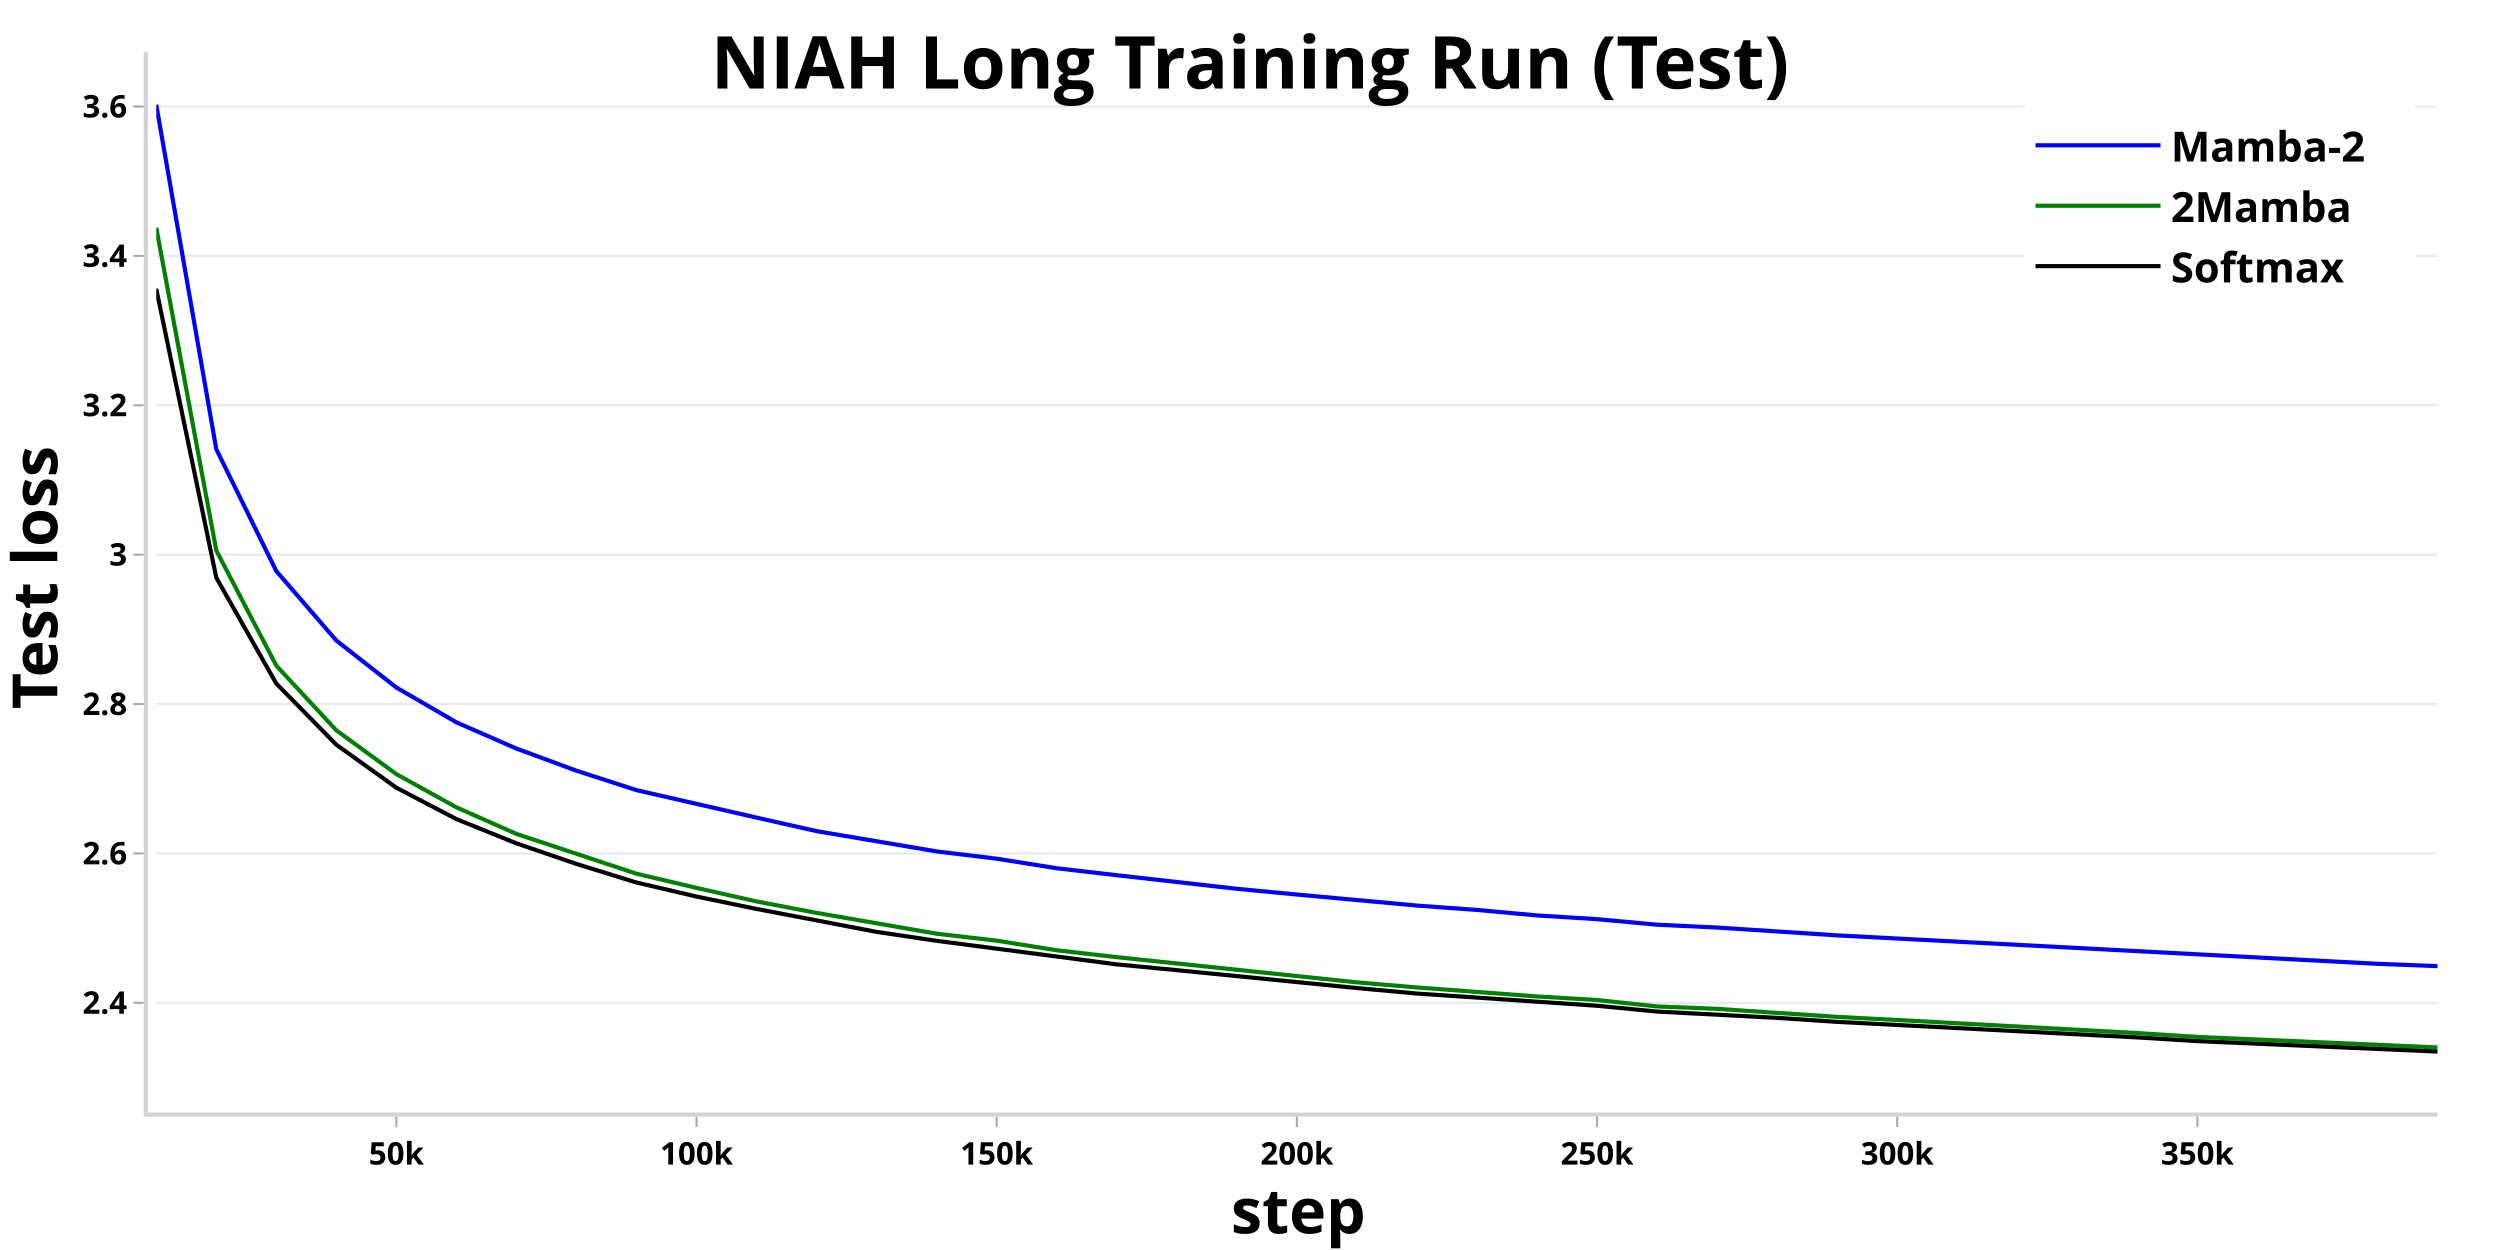
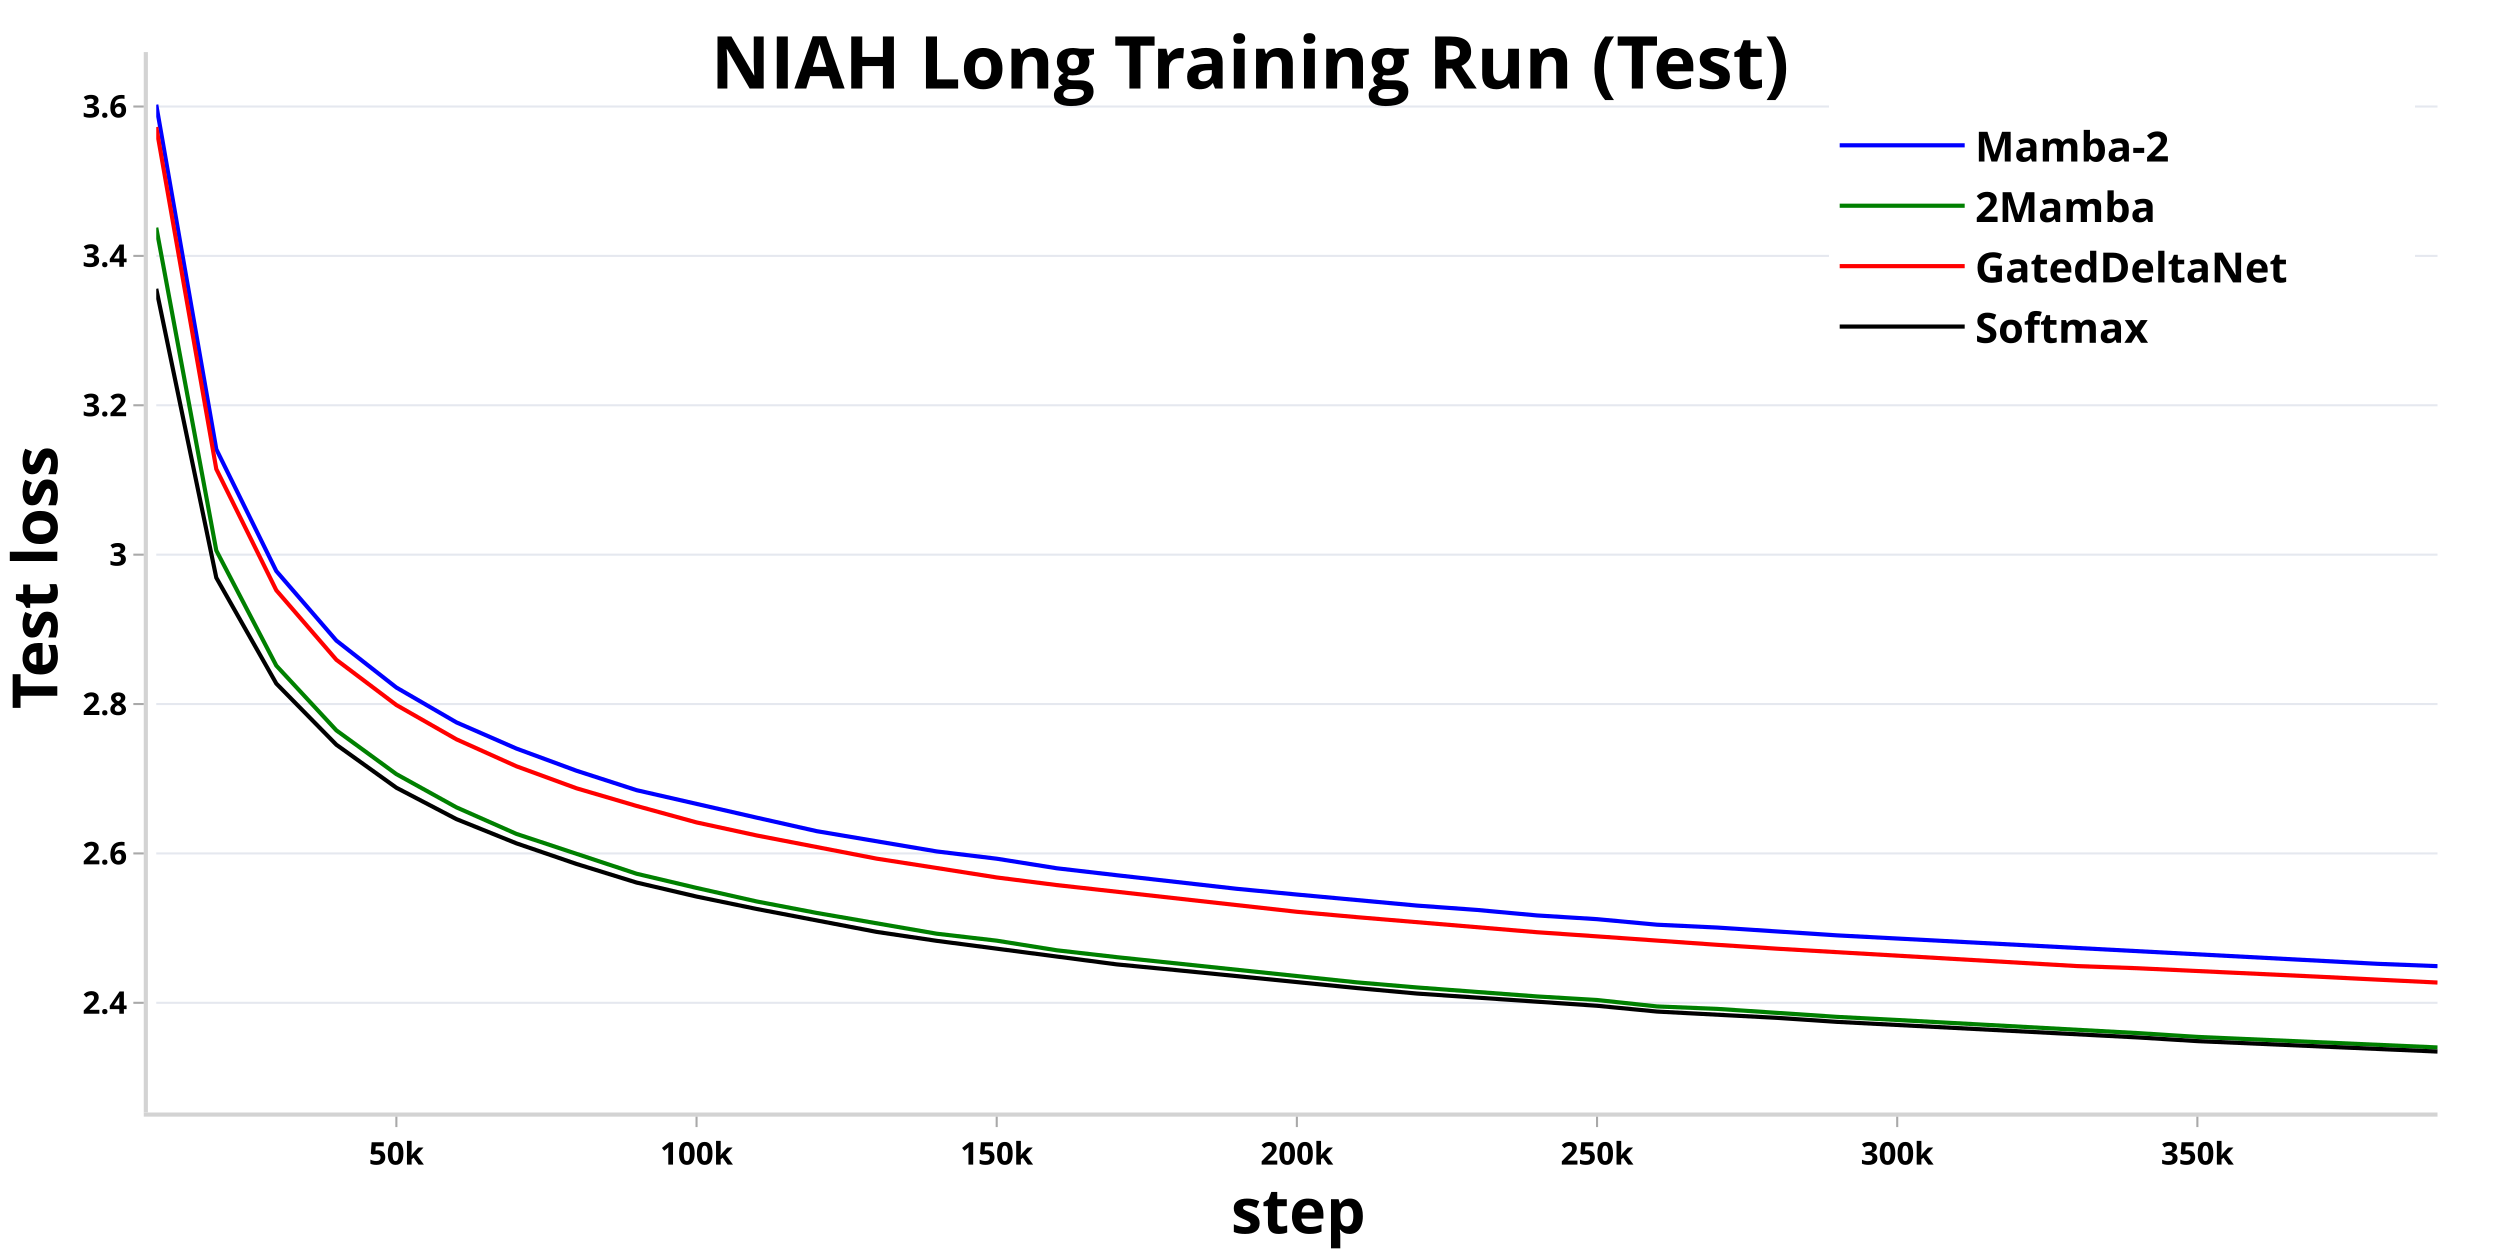
<svg xmlns="http://www.w3.org/2000/svg" class="main-svg" width="1200" height="600" style="" viewBox="0 0 1200 600">
  <rect x="0" y="0" width="1200" height="600" style="fill: rgb(255, 255, 255); fill-opacity: 1;" />
-   <defs id="defs-9033dd">
+   <defs id="defs-a5cc54">
    <g class="clips">
-       <clipPath id="clip9033ddxyplot" class="plotclip">
+       <clipPath id="clipa5cc54xyplot" class="plotclip">
        <rect width="1095" height="505" />
      </clipPath>
-       <clipPath class="axesclip" id="clip9033ddx">
+       <clipPath class="axesclip" id="clipa5cc54x">
        <rect x="75" y="0" width="1095" height="600" />
      </clipPath>
-       <clipPath class="axesclip" id="clip9033ddy">
+       <clipPath class="axesclip" id="clipa5cc54y">
        <rect x="0" y="25" width="1200" height="505" />
      </clipPath>
-       <clipPath class="axesclip" id="clip9033ddxy">
+       <clipPath class="axesclip" id="clipa5cc54xy">
        <rect x="75" y="25" width="1095" height="505" />
      </clipPath>
    </g>
    <g class="gradients" />
    <g class="patterns" />
  </defs>
  <g class="bglayer" />
  <g class="layer-below">
    <g class="imagelayer" />
    <g class="shapelayer" />
  </g>
  <g class="cartesianlayer">
    <g class="subplot xy">
      <g class="layer-subplot">
        <g class="shapelayer" />
        <g class="imagelayer" />
      </g>
      <g class="minor-gridlayer">
        <g class="x" />
        <g class="y" />
      </g>
      <g class="gridlayer">
        <g class="x" />
        <g class="y">
          <path class="ygrid crisp" transform="translate(0,481.35)" d="M75,0h1095" style="stroke: rgb(229, 232, 239); stroke-opacity: 1; stroke-width: 1px;" />
          <path class="ygrid crisp" transform="translate(0,409.64)" d="M75,0h1095" style="stroke: rgb(229, 232, 239); stroke-opacity: 1; stroke-width: 1px;" />
          <path class="ygrid crisp" transform="translate(0,337.94)" d="M75,0h1095" style="stroke: rgb(229, 232, 239); stroke-opacity: 1; stroke-width: 1px;" />
          <path class="ygrid crisp" transform="translate(0,266.24)" d="M75,0h1095" style="stroke: rgb(229, 232, 239); stroke-opacity: 1; stroke-width: 1px;" />
          <path class="ygrid crisp" transform="translate(0,194.53)" d="M75,0h1095" style="stroke: rgb(229, 232, 239); stroke-opacity: 1; stroke-width: 1px;" />
          <path class="ygrid crisp" transform="translate(0,122.83)" d="M75,0h1095" style="stroke: rgb(229, 232, 239); stroke-opacity: 1; stroke-width: 1px;" />
          <path class="ygrid crisp" transform="translate(0,51.13)" d="M75,0h1095" style="stroke: rgb(229, 232, 239); stroke-opacity: 1; stroke-width: 1px;" />
        </g>
      </g>
      <g class="zerolinelayer" />
      <g class="layer-between">
        <g class="shapelayer" />
        <g class="imagelayer" />
      </g>
      <path class="xlines-below" />
      <path class="ylines-below" />
      <g class="overlines-below" />
      <g class="xaxislayer-below" />
      <g class="yaxislayer-below" />
      <g class="overaxes-below" />
      <g class="overplot">
-         <g class="xy" transform="translate(75,25)" clip-path="url(#clip9033ddxyplot)">
+         <g class="xy" transform="translate(75,25)" clip-path="url(#clipa5cc54xyplot)">
          <g class="scatterlayer mlayer">
-             <g class="trace scatter trace767e09" style="stroke-miterlimit: 2; opacity: 1;">
+             <g class="trace scatter trace6de510" style="stroke-miterlimit: 2; opacity: 1;">
              <g class="fills" />
              <g class="errorbars" />
              <g class="lines">
                <path class="js-line" d="M0,25.25L28.82,190.63L57.63,249.12L86.45,282.48L115.26,305.02L144.08,321.74L172.89,334.32L201.71,344.95L230.53,354.28L288.16,367.46L316.97,373.95L374.61,383.69L403.42,387.18L432.24,391.77L461.05,395.11L518.68,401.63L547.5,404.38L605.13,409.68L633.95,411.77L662.76,414.41L691.58,416.2L720.39,418.86L749.21,420.22L806.84,423.98L835.66,425.49L1066.18,437.63L1095,438.75" style="vector-effect: none; fill: none; stroke: rgb(0, 0, 255); stroke-opacity: 1; stroke-width: 2px; opacity: 1;" />
              </g>
              <g class="points" />
              <g class="text" />
            </g>
-             <g class="trace scatter tracedc469c" style="stroke-miterlimit: 2; opacity: 1;">
+             <g class="trace scatter tracecb6076" style="stroke-miterlimit: 2; opacity: 1;">
              <g class="fills" />
              <g class="errorbars" />
              <g class="lines">
                <path class="js-line" d="M0,84.28L28.82,239.24L57.63,294.51L86.45,325.57L115.26,346.58L144.08,362.53L172.89,375.28L230.53,394.39L259.34,401.2L288.16,407.69L316.97,413.2L374.61,423.18L403.42,426.52L432.24,431.14L461.05,434.44L576.32,446.54L605.13,448.98L662.76,453.29L691.58,455L720.39,458.09L749.21,459.26L806.84,463.11L835.66,464.59L950.92,470.88L979.74,472.71L1095,477.78" style="vector-effect: none; fill: none; stroke: rgb(0, 128, 0); stroke-opacity: 1; stroke-width: 2px; opacity: 1;" />
              </g>
              <g class="points" />
              <g class="text" />
            </g>
-             <g class="trace scatter tracea74b34" style="stroke-miterlimit: 2; opacity: 1;">
+             <g class="trace scatter traced47def" style="stroke-miterlimit: 2; opacity: 1;">
+               <g class="fills" />
+               <g class="errorbars" />
+               <g class="lines">
+                 <path class="js-line" d="M0,35.98L28.82,200.15L57.63,258.34L86.45,291.7L115.26,313.41L144.08,329.87L172.89,342.82L201.71,353.38L230.53,361.85L259.34,369.76L288.16,376.01L345.79,387.15L374.61,391.64L403.42,396.18L432.24,399.84L547.5,412.66L576.32,415.24L662.76,422.47L691.58,424.46L749.21,428.51L778.03,430.38L922.11,438.73L950.92,439.75L1037.37,443.79L1066.18,445.22L1095,446.62" style="vector-effect: none; fill: none; stroke: rgb(255, 0, 0); stroke-opacity: 1; stroke-width: 2px; opacity: 1;" />
+               </g>
+               <g class="points" />
+               <g class="text" />
+             </g>
+             <g class="trace scatter trace23bd60" style="stroke-miterlimit: 2; opacity: 1;">
              <g class="fills" />
              <g class="errorbars" />
              <g class="lines">
                <path class="js-line" d="M0,113.63L28.82,252.3L57.63,303.12L86.45,332.47L115.26,353.11L144.08,368.18L172.89,379.81L201.71,389.7L230.53,398.62L259.34,405.35L288.16,411.3L345.79,422.31L374.61,426.6L461.05,437.91L489.87,440.68L576.32,449.27L605.13,451.9L691.58,457.77L720.39,460.55L778.03,463.57L806.84,465.5L950.92,472.96L979.74,474.74L1095,479.75" style="vector-effect: none; fill: none; stroke: rgb(0, 0, 0); stroke-opacity: 1; stroke-width: 2px; opacity: 1;" />
              </g>
              <g class="points" />
              <g class="text" />
            </g>
          </g>
        </g>
      </g>
      <g class="zerolinelayer-above" />
      <path class="xlines-above crisp" d="M69,535H1170" style="fill: none; stroke-width: 2px; stroke: rgb(211, 211, 211); stroke-opacity: 1;" />
      <path class="ylines-above crisp" d="M70,25V534" style="fill: none; stroke-width: 2px; stroke: rgb(211, 211, 211); stroke-opacity: 1;" />
      <g class="overlines-above" />
      <g class="xaxislayer-above">
        <path class="xtick ticks crisp" d="M0,536v5" transform="translate(190.26,0)" style="stroke: rgb(169, 169, 169); stroke-opacity: 1; stroke-width: 1px;" />
        <path class="xtick ticks crisp" d="M0,536v5" transform="translate(334.34,0)" style="stroke: rgb(169, 169, 169); stroke-opacity: 1; stroke-width: 1px;" />
        <path class="xtick ticks crisp" d="M0,536v5" transform="translate(478.42,0)" style="stroke: rgb(169, 169, 169); stroke-opacity: 1; stroke-width: 1px;" />
        <path class="xtick ticks crisp" d="M0,536v5" transform="translate(622.5,0)" style="stroke: rgb(169, 169, 169); stroke-opacity: 1; stroke-width: 1px;" />
        <path class="xtick ticks crisp" d="M0,536v5" transform="translate(766.58,0)" style="stroke: rgb(169, 169, 169); stroke-opacity: 1; stroke-width: 1px;" />
        <path class="xtick ticks crisp" d="M0,536v5" transform="translate(910.66,0)" style="stroke: rgb(169, 169, 169); stroke-opacity: 1; stroke-width: 1px;" />
        <path class="xtick ticks crisp" d="M0,536v5" transform="translate(1054.74,0)" style="stroke: rgb(169, 169, 169); stroke-opacity: 1; stroke-width: 1px;" />
        <g class="xtick">
          <text text-anchor="middle" x="0" y="559" transform="translate(190.26,0)" style="font-family: 'Open Sans', verdana, arial, sans-serif; font-size: 15px; fill: rgb(0, 0, 0); fill-opacity: 1; font-weight: bold; white-space: pre;">50k</text>
        </g>
        <g class="xtick">
          <text text-anchor="middle" x="0" y="559" style="font-family: 'Open Sans', verdana, arial, sans-serif; font-size: 15px; fill: rgb(0, 0, 0); fill-opacity: 1; font-weight: bold; white-space: pre;" transform="translate(334.34,0)">100k</text>
        </g>
        <g class="xtick">
          <text text-anchor="middle" x="0" y="559" style="font-family: 'Open Sans', verdana, arial, sans-serif; font-size: 15px; fill: rgb(0, 0, 0); fill-opacity: 1; font-weight: bold; white-space: pre;" transform="translate(478.42,0)">150k</text>
        </g>
        <g class="xtick">
          <text text-anchor="middle" x="0" y="559" style="font-family: 'Open Sans', verdana, arial, sans-serif; font-size: 15px; fill: rgb(0, 0, 0); fill-opacity: 1; font-weight: bold; white-space: pre;" transform="translate(622.5,0)">200k</text>
        </g>
        <g class="xtick">
          <text text-anchor="middle" x="0" y="559" style="font-family: 'Open Sans', verdana, arial, sans-serif; font-size: 15px; fill: rgb(0, 0, 0); fill-opacity: 1; font-weight: bold; white-space: pre;" transform="translate(766.58,0)">250k</text>
        </g>
        <g class="xtick">
          <text text-anchor="middle" x="0" y="559" style="font-family: 'Open Sans', verdana, arial, sans-serif; font-size: 15px; fill: rgb(0, 0, 0); fill-opacity: 1; font-weight: bold; white-space: pre;" transform="translate(910.66,0)">300k</text>
        </g>
        <g class="xtick">
          <text text-anchor="middle" x="0" y="559" style="font-family: 'Open Sans', verdana, arial, sans-serif; font-size: 15px; fill: rgb(0, 0, 0); fill-opacity: 1; font-weight: bold; white-space: pre;" transform="translate(1054.74,0)">350k</text>
        </g>
      </g>
      <g class="yaxislayer-above">
        <path class="ytick ticks crisp" d="M69,0h-5" transform="translate(0,481.35)" style="stroke: rgb(169, 169, 169); stroke-opacity: 1; stroke-width: 1px;" />
        <path class="ytick ticks crisp" d="M69,0h-5" transform="translate(0,409.64)" style="stroke: rgb(169, 169, 169); stroke-opacity: 1; stroke-width: 1px;" />
        <path class="ytick ticks crisp" d="M69,0h-5" transform="translate(0,337.94)" style="stroke: rgb(169, 169, 169); stroke-opacity: 1; stroke-width: 1px;" />
        <path class="ytick ticks crisp" d="M69,0h-5" transform="translate(0,266.24)" style="stroke: rgb(169, 169, 169); stroke-opacity: 1; stroke-width: 1px;" />
        <path class="ytick ticks crisp" d="M69,0h-5" transform="translate(0,194.53)" style="stroke: rgb(169, 169, 169); stroke-opacity: 1; stroke-width: 1px;" />
        <path class="ytick ticks crisp" d="M69,0h-5" transform="translate(0,122.83)" style="stroke: rgb(169, 169, 169); stroke-opacity: 1; stroke-width: 1px;" />
        <path class="ytick ticks crisp" d="M69,0h-5" transform="translate(0,51.13)" style="stroke: rgb(169, 169, 169); stroke-opacity: 1; stroke-width: 1px;" />
        <g class="ytick">
          <text text-anchor="end" x="61" y="5.25" transform="translate(0,481.35)" style="font-family: 'Open Sans', verdana, arial, sans-serif; font-size: 15px; fill: rgb(0, 0, 0); fill-opacity: 1; font-weight: bold; white-space: pre;">2.4</text>
        </g>
        <g class="ytick">
          <text text-anchor="end" x="61" y="5.25" style="font-family: 'Open Sans', verdana, arial, sans-serif; font-size: 15px; fill: rgb(0, 0, 0); fill-opacity: 1; font-weight: bold; white-space: pre;" transform="translate(0,409.64)">2.6</text>
        </g>
        <g class="ytick">
          <text text-anchor="end" x="61" y="5.25" style="font-family: 'Open Sans', verdana, arial, sans-serif; font-size: 15px; fill: rgb(0, 0, 0); fill-opacity: 1; font-weight: bold; white-space: pre;" transform="translate(0,337.94)">2.8</text>
        </g>
        <g class="ytick">
          <text text-anchor="end" x="61" y="5.25" style="font-family: 'Open Sans', verdana, arial, sans-serif; font-size: 15px; fill: rgb(0, 0, 0); fill-opacity: 1; font-weight: bold; white-space: pre;" transform="translate(0,266.24)">3</text>
        </g>
        <g class="ytick">
          <text text-anchor="end" x="61" y="5.25" style="font-family: 'Open Sans', verdana, arial, sans-serif; font-size: 15px; fill: rgb(0, 0, 0); fill-opacity: 1; font-weight: bold; white-space: pre;" transform="translate(0,194.53)">3.2</text>
        </g>
        <g class="ytick">
          <text text-anchor="end" x="61" y="5.25" style="font-family: 'Open Sans', verdana, arial, sans-serif; font-size: 15px; fill: rgb(0, 0, 0); fill-opacity: 1; font-weight: bold; white-space: pre;" transform="translate(0,122.83)">3.4</text>
        </g>
        <g class="ytick">
          <text text-anchor="end" x="61" y="5.25" style="font-family: 'Open Sans', verdana, arial, sans-serif; font-size: 15px; fill: rgb(0, 0, 0); fill-opacity: 1; font-weight: bold; white-space: pre;" transform="translate(0,51.13)">3.6</text>
        </g>
      </g>
      <g class="overaxes-above" />
    </g>
  </g>
  <g class="polarlayer" />
  <g class="smithlayer" />
  <g class="ternarylayer" />
  <g class="geolayer" />
  <g class="funnelarealayer" />
  <g class="pielayer" />
  <g class="iciclelayer" />
  <g class="treemaplayer" />
  <g class="sunburstlayer" />
  <g class="glimages" />
-   <defs id="topdefs-9033dd">
+   <defs id="topdefs-a5cc54">
    <g class="clips" />
-     <clipPath id="legend9033dd">
-       <rect width="187" height="97" x="0" y="0" />
+     <clipPath id="legenda5cc54">
+       <rect width="281" height="126" x="0" y="0" />
    </clipPath>
  </defs>
  <g class="layer-above">
    <g class="imagelayer" />
    <g class="shapelayer" />
  </g>
  <g class="infolayer">
-     <g class="legend" pointer-events="all" transform="translate(972.05,50.25)">
-       <rect class="bg" shape-rendering="crispEdges" style="stroke: rgb(68, 68, 68); stroke-opacity: 1; fill: rgb(255, 255, 255); fill-opacity: 1; stroke-width: 0px;" width="187" height="97" x="0" y="0" />
-       <g class="scrollbox" transform="" clip-path="url(#legend9033dd)">
+     <g class="legend" pointer-events="all" transform="translate(878.05,50.25)">
+       <rect class="bg" shape-rendering="crispEdges" style="stroke: rgb(68, 68, 68); stroke-opacity: 1; fill: rgb(255, 255, 255); fill-opacity: 1; stroke-width: 0px;" width="281" height="126" x="0" y="0" />
+       <g class="scrollbox" transform="" clip-path="url(#legenda5cc54)">
        <g class="groups">
          <g class="traces" transform="translate(0,19.5)" style="opacity: 1;">
-             <text class="legendtext" text-anchor="start" x="70" y="7.8" style="font-family: 'Open Sans', verdana, arial, sans-serif; font-size: 20px; fill: rgb(0, 0, 0); fill-opacity: 1; font-weight: bold; white-space: pre;">Mamba-2 </text>
+             <text class="legendtext" text-anchor="start" x="70" y="7.8" style="font-family: 'Open Sans', verdana, arial, sans-serif; font-size: 20px; fill: rgb(0, 0, 0); fill-opacity: 1; font-weight: bold; white-space: pre;">Mamba-2   </text>
            <g class="layers" style="opacity: 1;">
              <g class="legendfill" />
              <g class="legendlines">
                <path class="js-line" d="M5,0h60" style="fill: none; stroke: rgb(0, 0, 255); stroke-opacity: 1; stroke-width: 2px;" />
              </g>
              <g class="legendsymbols">
                <g class="legendpoints" />
              </g>
            </g>
-             <rect class="legendtoggle" x="0" y="-14.5" width="181.484" height="29" style="fill: rgb(0, 0, 0); fill-opacity: 0;" />
+             <rect class="legendtoggle" x="0" y="-14.5" width="275.5" height="29" style="fill: rgb(0, 0, 0); fill-opacity: 0;" />
          </g>
          <g class="traces" transform="translate(0,48.5)" style="opacity: 1;">
-             <text class="legendtext" text-anchor="start" x="70" y="7.8" style="font-family: 'Open Sans', verdana, arial, sans-serif; font-size: 20px; fill: rgb(0, 0, 0); fill-opacity: 1; font-weight: bold; white-space: pre;">2Mamba </text>
+             <text class="legendtext" text-anchor="start" x="70" y="7.8" style="font-family: 'Open Sans', verdana, arial, sans-serif; font-size: 20px; fill: rgb(0, 0, 0); fill-opacity: 1; font-weight: bold; white-space: pre;">2Mamba   </text>
            <g class="layers" style="opacity: 1;">
              <g class="legendfill" />
              <g class="legendlines">
                <path class="js-line" d="M5,0h60" style="fill: none; stroke: rgb(0, 128, 0); stroke-opacity: 1; stroke-width: 2px;" />
              </g>
              <g class="legendsymbols">
                <g class="legendpoints" />
              </g>
            </g>
-             <rect class="legendtoggle" x="0" y="-14.5" width="181.484" height="29" style="fill: rgb(0, 0, 0); fill-opacity: 0;" />
+             <rect class="legendtoggle" x="0" y="-14.5" width="275.5" height="29" style="fill: rgb(0, 0, 0); fill-opacity: 0;" />
          </g>
          <g class="traces" transform="translate(0,77.5)" style="opacity: 1;">
-             <text class="legendtext" text-anchor="start" x="70" y="7.8" style="font-family: 'Open Sans', verdana, arial, sans-serif; font-size: 20px; fill: rgb(0, 0, 0); fill-opacity: 1; font-weight: bold; white-space: pre;">Softmax </text>
+             <text class="legendtext" text-anchor="start" x="70" y="7.8" style="font-family: 'Open Sans', verdana, arial, sans-serif; font-size: 20px; fill: rgb(0, 0, 0); fill-opacity: 1; font-weight: bold; white-space: pre;">GatedDeltaNet      </text>
+             <g class="layers" style="opacity: 1;">
+               <g class="legendfill" />
+               <g class="legendlines">
+                 <path class="js-line" d="M5,0h60" style="fill: none; stroke: rgb(255, 0, 0); stroke-opacity: 1; stroke-width: 2px;" />
+               </g>
+               <g class="legendsymbols">
+                 <g class="legendpoints" />
+               </g>
+             </g>
+             <rect class="legendtoggle" x="0" y="-14.5" width="275.5" height="29" style="fill: rgb(0, 0, 0); fill-opacity: 0;" />
+           </g>
+           <g class="traces" transform="translate(0,106.5)" style="opacity: 1;">
+             <text class="legendtext" text-anchor="start" x="70" y="7.8" style="font-family: 'Open Sans', verdana, arial, sans-serif; font-size: 20px; fill: rgb(0, 0, 0); fill-opacity: 1; font-weight: bold; white-space: pre;">Softmax   </text>
            <g class="layers" style="opacity: 1;">
              <g class="legendfill" />
              <g class="legendlines">
                <path class="js-line" d="M5,0h60" style="fill: none; stroke: rgb(0, 0, 0); stroke-opacity: 1; stroke-width: 2px;" />
              </g>
              <g class="legendsymbols">
                <g class="legendpoints" />
              </g>
            </g>
-             <rect class="legendtoggle" x="0" y="-14.5" width="181.484" height="29" style="fill: rgb(0, 0, 0); fill-opacity: 0;" />
+             <rect class="legendtoggle" x="0" y="-14.5" width="275.5" height="29" style="fill: rgb(0, 0, 0); fill-opacity: 0;" />
          </g>
        </g>
      </g>
      <rect class="scrollbar" rx="20" ry="3" width="0" height="0" style="fill: rgb(128, 139, 164); fill-opacity: 1;" x="0" y="0" />
    </g>
    <g class="g-gtitle">
      <text class="gtitle" x="600" y="18" text-anchor="middle" dy="0.7em" style="opacity: 1; font-family: 'Open Sans', verdana, arial, sans-serif; font-size: 35px; fill: rgb(0, 0, 0); fill-opacity: 1; font-weight: bold; white-space: pre;">NIAH Long Training Run (Test)</text>
    </g>
    <g class="g-xtitle" />
    <g class="g-ytitle" />
    <g class="annotation" data-index="0" style="opacity: 1;">
      <g class="annotation-text-g" transform="rotate(0,622.5,580)">
        <g class="cursor-pointer" transform="translate(585,560)">
          <rect class="bg" x="0.5" y="0.5" width="75" height="39" style="stroke-width: 1px; stroke: rgb(0, 0, 0); stroke-opacity: 0; fill: rgb(0, 0, 0); fill-opacity: 0;" />
          <text class="annotation-text" text-anchor="middle" x="38.188" y="32" style="font-family: 'Open Sans', verdana, arial, sans-serif; font-size: 30px; fill: rgb(0, 0, 0); fill-opacity: 1; font-weight: bold; white-space: pre;">step</text>
        </g>
      </g>
    </g>
    <g class="annotation" data-index="1" style="opacity: 1;">
      <g class="annotation-text-g" transform="rotate(-90,15,277.5)">
        <g class="cursor-pointer" transform="translate(-61,258)">
          <rect class="bg" x="0.5" y="0.5" width="152" height="39" style="stroke-width: 1px; stroke: rgb(0, 0, 0); stroke-opacity: 0; fill: rgb(0, 0, 0); fill-opacity: 0;" />
          <text class="annotation-text" text-anchor="middle" x="76.273" y="32" style="font-family: 'Open Sans', verdana, arial, sans-serif; font-size: 30px; fill: rgb(0, 0, 0); fill-opacity: 1; font-weight: bold; white-space: pre;">Test loss</text>
        </g>
      </g>
    </g>
  </g>
</svg>
